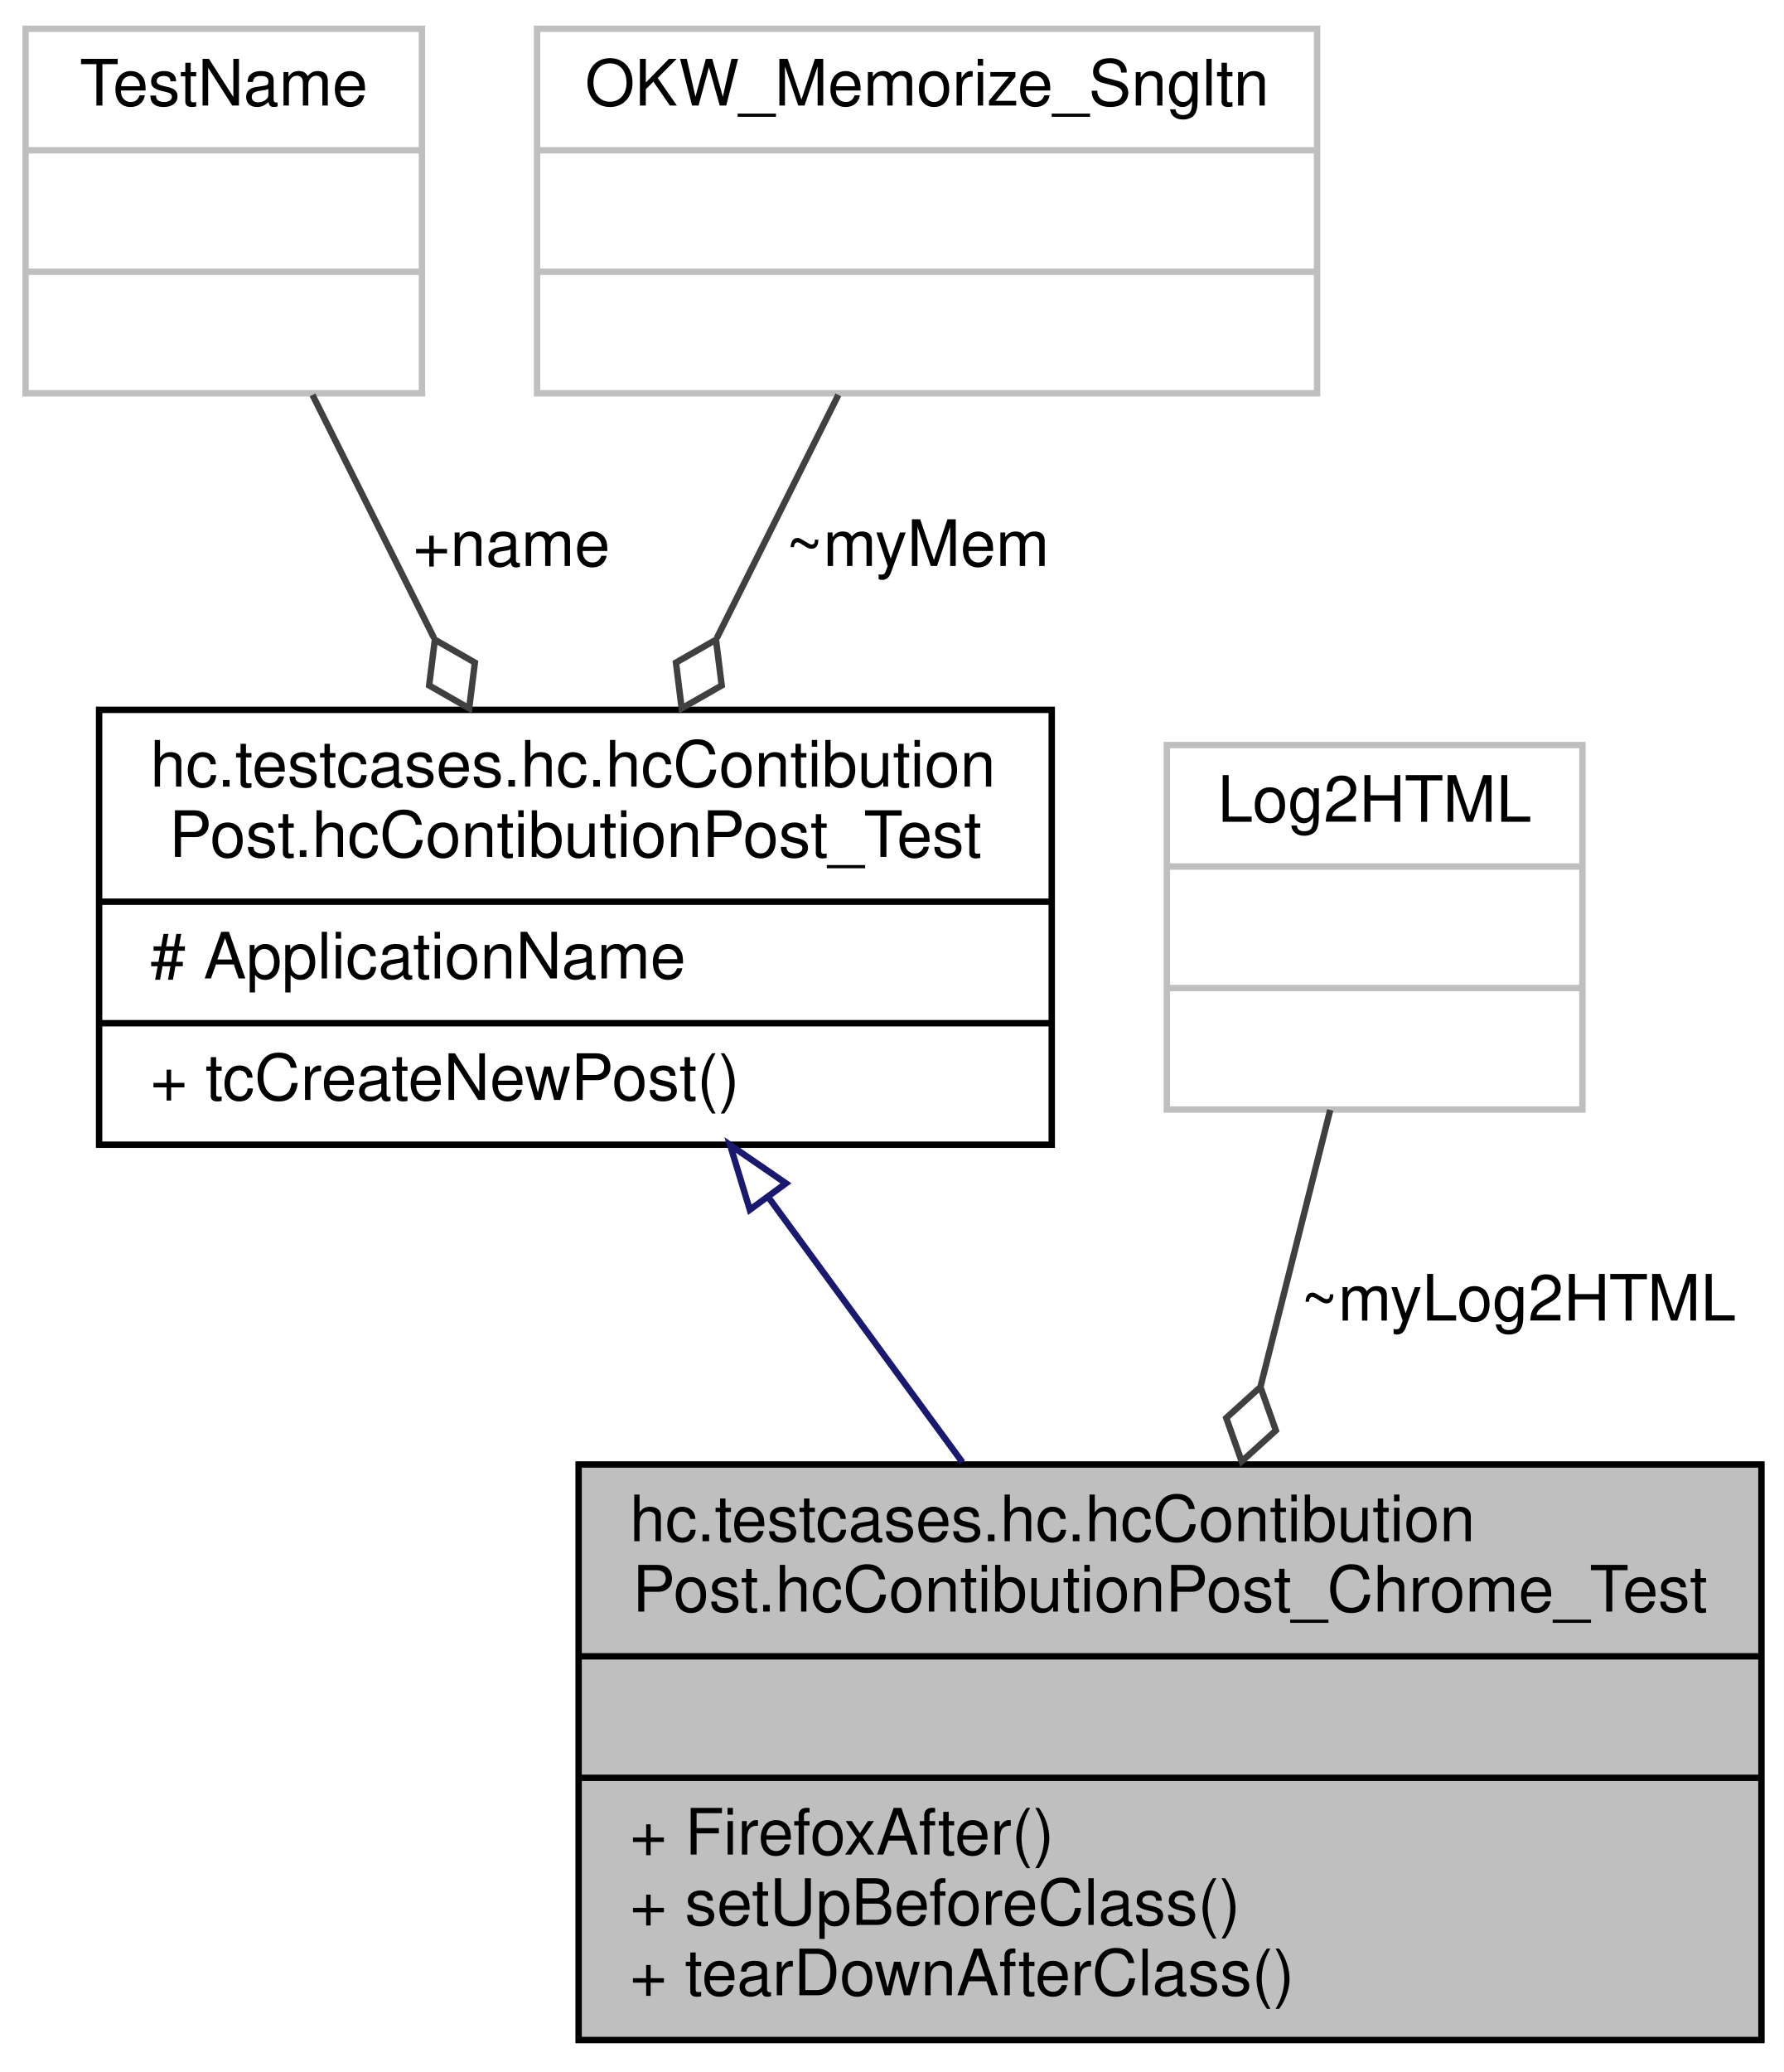
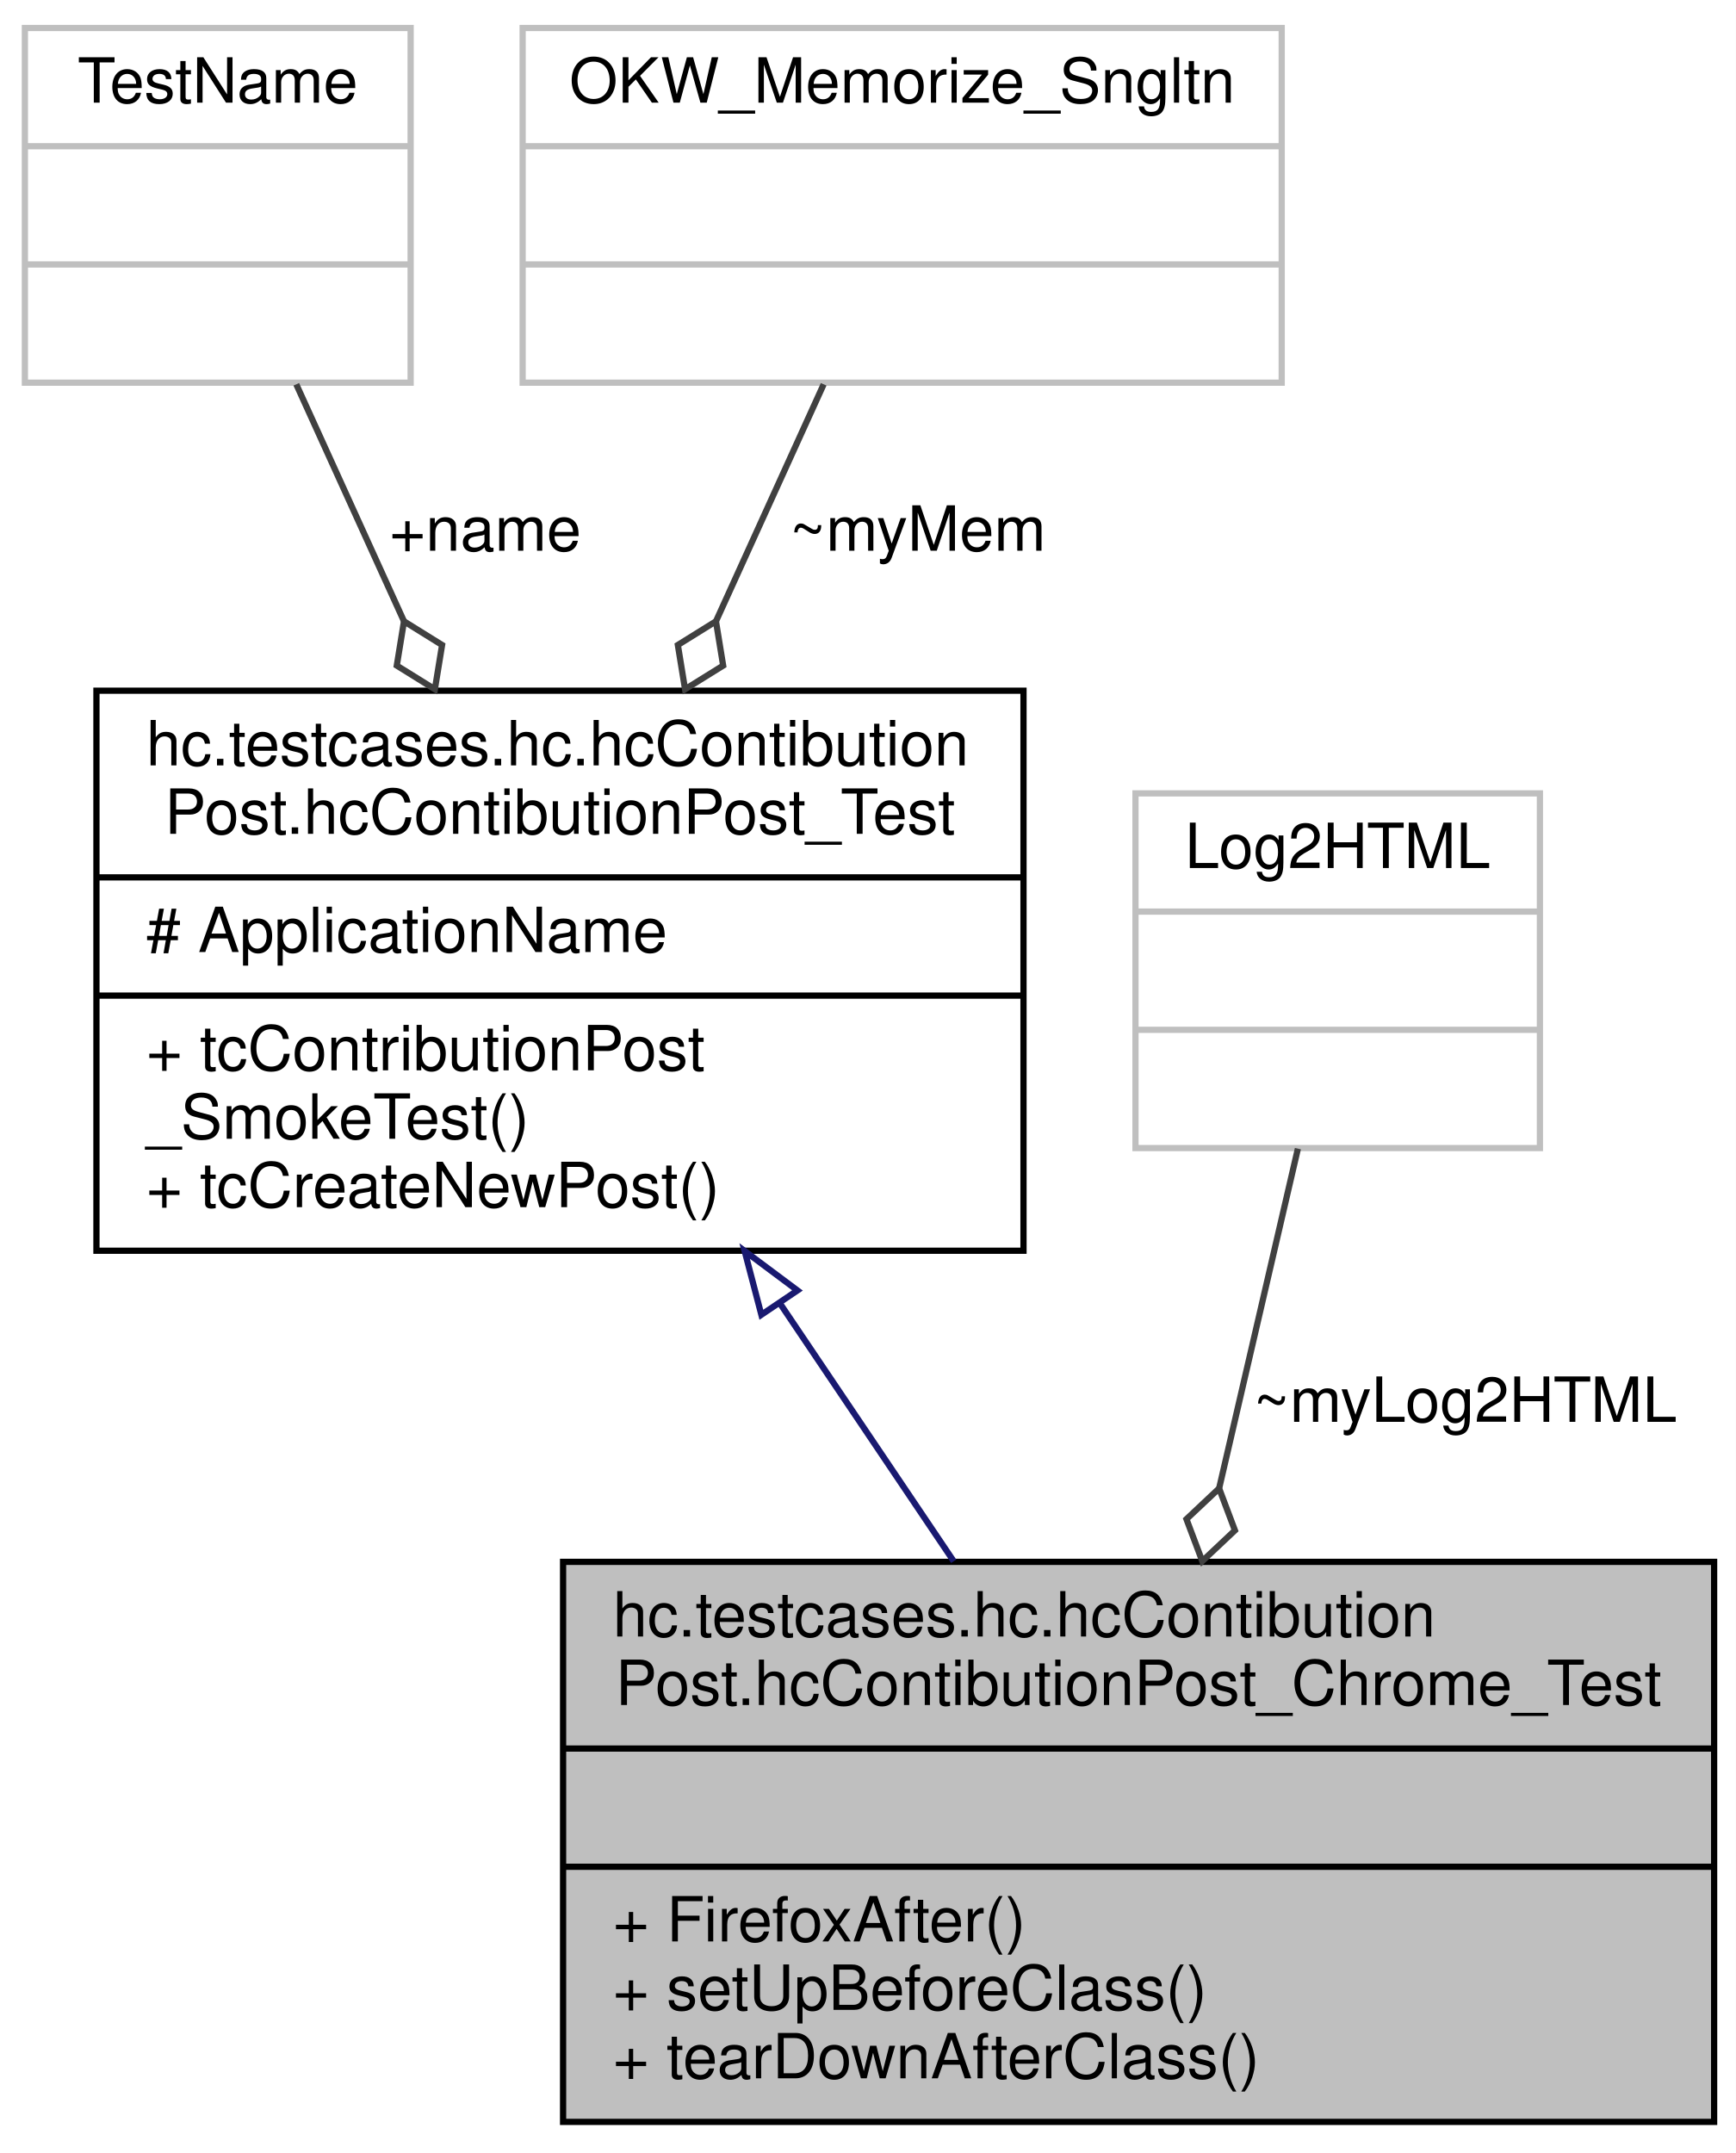
- <svg xmlns="http://www.w3.org/2000/svg" xmlns:xlink="http://www.w3.org/1999/xlink" width="279pt" height="324pt" viewBox="0.00 0.00 279.00 324.00">
-   <g id="graph0" class="graph" transform="scale(1 1) rotate(0) translate(4 320)">
-     <polygon fill="white" stroke="none" points="-4,4 -4,-320 275,-320 275,4 -4,4" />
+ <svg xmlns="http://www.w3.org/2000/svg" xmlns:xlink="http://www.w3.org/1999/xlink" width="279pt" height="346pt" viewBox="0.00 0.00 279.00 346.00">
+   <g id="graph0" class="graph" transform="scale(1 1) rotate(0) translate(4 342)">
+     <polygon fill="white" stroke="none" points="-4,4 -4,-342 275,-342 275,4 -4,4" />
    <g id="node1" class="node">
      <polygon fill="#bfbfbf" stroke="black" points="86.5,-1 86.5,-91 271.5,-91 271.5,-1 86.5,-1" />
      <text text-anchor="start" x="94.5" y="-79" font-family="Helvetica,sans-Serif" font-size="10.00">hc.testcases.hc.hcContibution</text>
      <text text-anchor="middle" x="179" y="-68" font-family="Helvetica,sans-Serif" font-size="10.00">Post.hcContibutionPost_Chrome_Test</text>
      <polyline fill="none" stroke="black" points="86.5,-61 271.5,-61 " />
      <text text-anchor="middle" x="179" y="-49" font-family="Helvetica,sans-Serif" font-size="10.00"> </text>
      <polyline fill="none" stroke="black" points="86.5,-42 271.5,-42 " />
      <text text-anchor="start" x="94.5" y="-30" font-family="Helvetica,sans-Serif" font-size="10.00">+ FirefoxAfter()</text>
      <text text-anchor="start" x="94.5" y="-19" font-family="Helvetica,sans-Serif" font-size="10.00">+ setUpBeforeClass()</text>
      <text text-anchor="start" x="94.5" y="-8" font-family="Helvetica,sans-Serif" font-size="10.00">+ tearDownAfterClass()</text>
    </g>
    <g id="node2" class="node">
      <g id="a_node2">
        <a xlink:href="classhc_1_1testcases_1_1hc_1_1hc_contibution_post_1_1hc_contibution_post___test.html" target="_top" xlink:title="Test-Klasse zur Prüfung des HC-Beitrages &quot;Post&quot;. ">
-           <polygon fill="white" stroke="black" points="11.5,-141 11.5,-209 160.5,-209 160.5,-141 11.5,-141" />
-           <text text-anchor="start" x="19.5" y="-197" font-family="Helvetica,sans-Serif" font-size="10.00">hc.testcases.hc.hcContibution</text>
-           <text text-anchor="middle" x="86" y="-186" font-family="Helvetica,sans-Serif" font-size="10.00">Post.hcContibutionPost_Test</text>
-           <polyline fill="none" stroke="black" points="11.5,-179 160.5,-179 " />
-           <text text-anchor="start" x="19.5" y="-167" font-family="Helvetica,sans-Serif" font-size="10.00"># ApplicationName</text>
-           <polyline fill="none" stroke="black" points="11.5,-160 160.5,-160 " />
+           <polygon fill="white" stroke="black" points="11.5,-141 11.5,-231 160.5,-231 160.5,-141 11.5,-141" />
+           <text text-anchor="start" x="19.5" y="-219" font-family="Helvetica,sans-Serif" font-size="10.00">hc.testcases.hc.hcContibution</text>
+           <text text-anchor="middle" x="86" y="-208" font-family="Helvetica,sans-Serif" font-size="10.00">Post.hcContibutionPost_Test</text>
+           <polyline fill="none" stroke="black" points="11.5,-201 160.5,-201 " />
+           <text text-anchor="start" x="19.5" y="-189" font-family="Helvetica,sans-Serif" font-size="10.00"># ApplicationName</text>
+           <polyline fill="none" stroke="black" points="11.5,-182 160.5,-182 " />
+           <text text-anchor="start" x="19.5" y="-170" font-family="Helvetica,sans-Serif" font-size="10.00">+ tcContributionPost</text>
+           <text text-anchor="start" x="19.5" y="-159" font-family="Helvetica,sans-Serif" font-size="10.00">_SmokeTest()</text>
          <text text-anchor="start" x="19.5" y="-148" font-family="Helvetica,sans-Serif" font-size="10.00">+ tcCreateNewPost()</text>
        </a>
      </g>
    </g>
    <g id="edge1" class="edge">
-       <path fill="none" stroke="midnightblue" d="M116.362,-132.537C126.016,-119.355 136.729,-104.725 146.525,-91.347" />
-       <polygon fill="none" stroke="midnightblue" points="113.276,-130.828 110.192,-140.964 118.924,-134.964 113.276,-130.828" />
+       <path fill="none" stroke="midnightblue" d="M121.327,-132.58C130.545,-118.901 140.386,-104.297 149.282,-91.098" />
+       <polygon fill="none" stroke="midnightblue" points="118.368,-130.708 115.681,-140.957 124.172,-134.62 118.368,-130.708" />
    </g>
    <g id="node3" class="node">
-       <polygon fill="white" stroke="#bfbfbf" points="0,-258.5 0,-315.5 62,-315.5 62,-258.5 0,-258.5" />
-       <text text-anchor="middle" x="31" y="-303.5" font-family="Helvetica,sans-Serif" font-size="10.00">TestName</text>
-       <polyline fill="none" stroke="#bfbfbf" points="0,-296.5 62,-296.5 " />
-       <text text-anchor="middle" x="31" y="-284.5" font-family="Helvetica,sans-Serif" font-size="10.00"> </text>
-       <polyline fill="none" stroke="#bfbfbf" points="0,-277.5 62,-277.5 " />
-       <text text-anchor="middle" x="31" y="-265.5" font-family="Helvetica,sans-Serif" font-size="10.00"> </text>
+       <polygon fill="white" stroke="#bfbfbf" points="0,-280.5 0,-337.5 62,-337.5 62,-280.5 0,-280.5" />
+       <text text-anchor="middle" x="31" y="-325.5" font-family="Helvetica,sans-Serif" font-size="10.00">TestName</text>
+       <polyline fill="none" stroke="#bfbfbf" points="0,-318.5 62,-318.5 " />
+       <text text-anchor="middle" x="31" y="-306.5" font-family="Helvetica,sans-Serif" font-size="10.00"> </text>
+       <polyline fill="none" stroke="#bfbfbf" points="0,-299.5 62,-299.5 " />
+       <text text-anchor="middle" x="31" y="-287.5" font-family="Helvetica,sans-Serif" font-size="10.00"> </text>
    </g>
    <g id="edge2" class="edge">
-       <path fill="none" stroke="#404040" d="M44.879,-258.242C50.638,-246.723 57.464,-233.072 63.883,-220.234" />
-       <polygon fill="none" stroke="#404040" points="64.015,-219.97 63.121,-212.814 69.382,-209.237 70.276,-216.392 64.015,-219.97" />
-       <text text-anchor="middle" x="76" y="-231.5" font-family="Helvetica,sans-Serif" font-size="10.00"> +name</text>
+       <path fill="none" stroke="#404040" d="M43.618,-280.24C48.772,-268.902 54.923,-255.369 60.92,-242.176" />
+       <polygon fill="none" stroke="#404040" points="60.93,-242.154 59.771,-235.037 65.896,-231.23 67.054,-238.347 60.93,-242.154" />
+       <text text-anchor="middle" x="74" y="-253.5" font-family="Helvetica,sans-Serif" font-size="10.00"> +name</text>
    </g>
    <g id="node4" class="node">
-       <polygon fill="white" stroke="#bfbfbf" points="80,-258.5 80,-315.5 202,-315.5 202,-258.5 80,-258.5" />
-       <text text-anchor="middle" x="141" y="-303.5" font-family="Helvetica,sans-Serif" font-size="10.00">OKW_Memorize_Sngltn</text>
-       <polyline fill="none" stroke="#bfbfbf" points="80,-296.5 202,-296.5 " />
-       <text text-anchor="middle" x="141" y="-284.5" font-family="Helvetica,sans-Serif" font-size="10.00"> </text>
-       <polyline fill="none" stroke="#bfbfbf" points="80,-277.5 202,-277.5 " />
-       <text text-anchor="middle" x="141" y="-265.5" font-family="Helvetica,sans-Serif" font-size="10.00"> </text>
+       <polygon fill="white" stroke="#bfbfbf" points="80,-280.5 80,-337.5 202,-337.5 202,-280.5 80,-280.5" />
+       <text text-anchor="middle" x="141" y="-325.5" font-family="Helvetica,sans-Serif" font-size="10.00">OKW_Memorize_Sngltn</text>
+       <polyline fill="none" stroke="#bfbfbf" points="80,-318.5 202,-318.5 " />
+       <text text-anchor="middle" x="141" y="-306.5" font-family="Helvetica,sans-Serif" font-size="10.00"> </text>
+       <polyline fill="none" stroke="#bfbfbf" points="80,-299.5 202,-299.5 " />
+       <text text-anchor="middle" x="141" y="-287.5" font-family="Helvetica,sans-Serif" font-size="10.00"> </text>
    </g>
    <g id="edge3" class="edge">
-       <path fill="none" stroke="#404040" d="M127.121,-258.242C121.362,-246.723 114.536,-233.072 108.117,-220.234" />
-       <polygon fill="none" stroke="#404040" points="107.985,-219.97 101.724,-216.392 102.618,-209.237 108.879,-212.814 107.985,-219.97" />
-       <text text-anchor="middle" x="139.5" y="-231.5" font-family="Helvetica,sans-Serif" font-size="10.00"> ~myMem</text>
+       <path fill="none" stroke="#404040" d="M128.382,-280.24C123.228,-268.902 117.077,-255.369 111.08,-242.176" />
+       <polygon fill="none" stroke="#404040" points="111.07,-242.154 104.946,-238.347 106.104,-231.23 112.229,-235.037 111.07,-242.154" />
+       <text text-anchor="middle" x="143.5" y="-253.5" font-family="Helvetica,sans-Serif" font-size="10.00"> ~myMem</text>
    </g>
    <g id="node5" class="node">
-       <polygon fill="white" stroke="#bfbfbf" points="178.5,-146.5 178.5,-203.5 243.5,-203.5 243.5,-146.5 178.5,-146.5" />
-       <text text-anchor="middle" x="211" y="-191.5" font-family="Helvetica,sans-Serif" font-size="10.00">Log2HTML</text>
-       <polyline fill="none" stroke="#bfbfbf" points="178.5,-184.5 243.5,-184.5 " />
-       <text text-anchor="middle" x="211" y="-172.5" font-family="Helvetica,sans-Serif" font-size="10.00"> </text>
-       <polyline fill="none" stroke="#bfbfbf" points="178.5,-165.5 243.5,-165.5 " />
-       <text text-anchor="middle" x="211" y="-153.5" font-family="Helvetica,sans-Serif" font-size="10.00"> </text>
+       <polygon fill="white" stroke="#bfbfbf" points="178.5,-157.5 178.5,-214.5 243.5,-214.5 243.5,-157.5 178.5,-157.5" />
+       <text text-anchor="middle" x="211" y="-202.5" font-family="Helvetica,sans-Serif" font-size="10.00">Log2HTML</text>
+       <polyline fill="none" stroke="#bfbfbf" points="178.5,-195.5 243.5,-195.5 " />
+       <text text-anchor="middle" x="211" y="-183.5" font-family="Helvetica,sans-Serif" font-size="10.00"> </text>
+       <polyline fill="none" stroke="#bfbfbf" points="178.5,-176.5 243.5,-176.5 " />
+       <text text-anchor="middle" x="211" y="-164.5" font-family="Helvetica,sans-Serif" font-size="10.00"> </text>
    </g>
    <g id="edge4" class="edge">
-       <path fill="none" stroke="#404040" d="M204.056,-146.443C200.866,-133.779 196.958,-118.271 193.187,-103.303" />
-       <polygon fill="none" stroke="#404040" points="193.14,-103.116 187.795,-98.275 190.207,-91.48 195.552,-96.321 193.14,-103.116" />
-       <text text-anchor="middle" x="233.5" y="-113.5" font-family="Helvetica,sans-Serif" font-size="10.00"> ~myLog2HTML</text>
+       <path fill="none" stroke="#404040" d="M204.601,-157.405C200.978,-141.781 196.313,-121.663 191.96,-102.889" />
+       <polygon fill="none" stroke="#404040" points="191.941,-102.807 186.689,-97.865 189.23,-91.117 194.482,-96.058 191.941,-102.807" />
+       <text text-anchor="middle" x="231.5" y="-113.5" font-family="Helvetica,sans-Serif" font-size="10.00"> ~myLog2HTML</text>
    </g>
  </g>
</svg>
